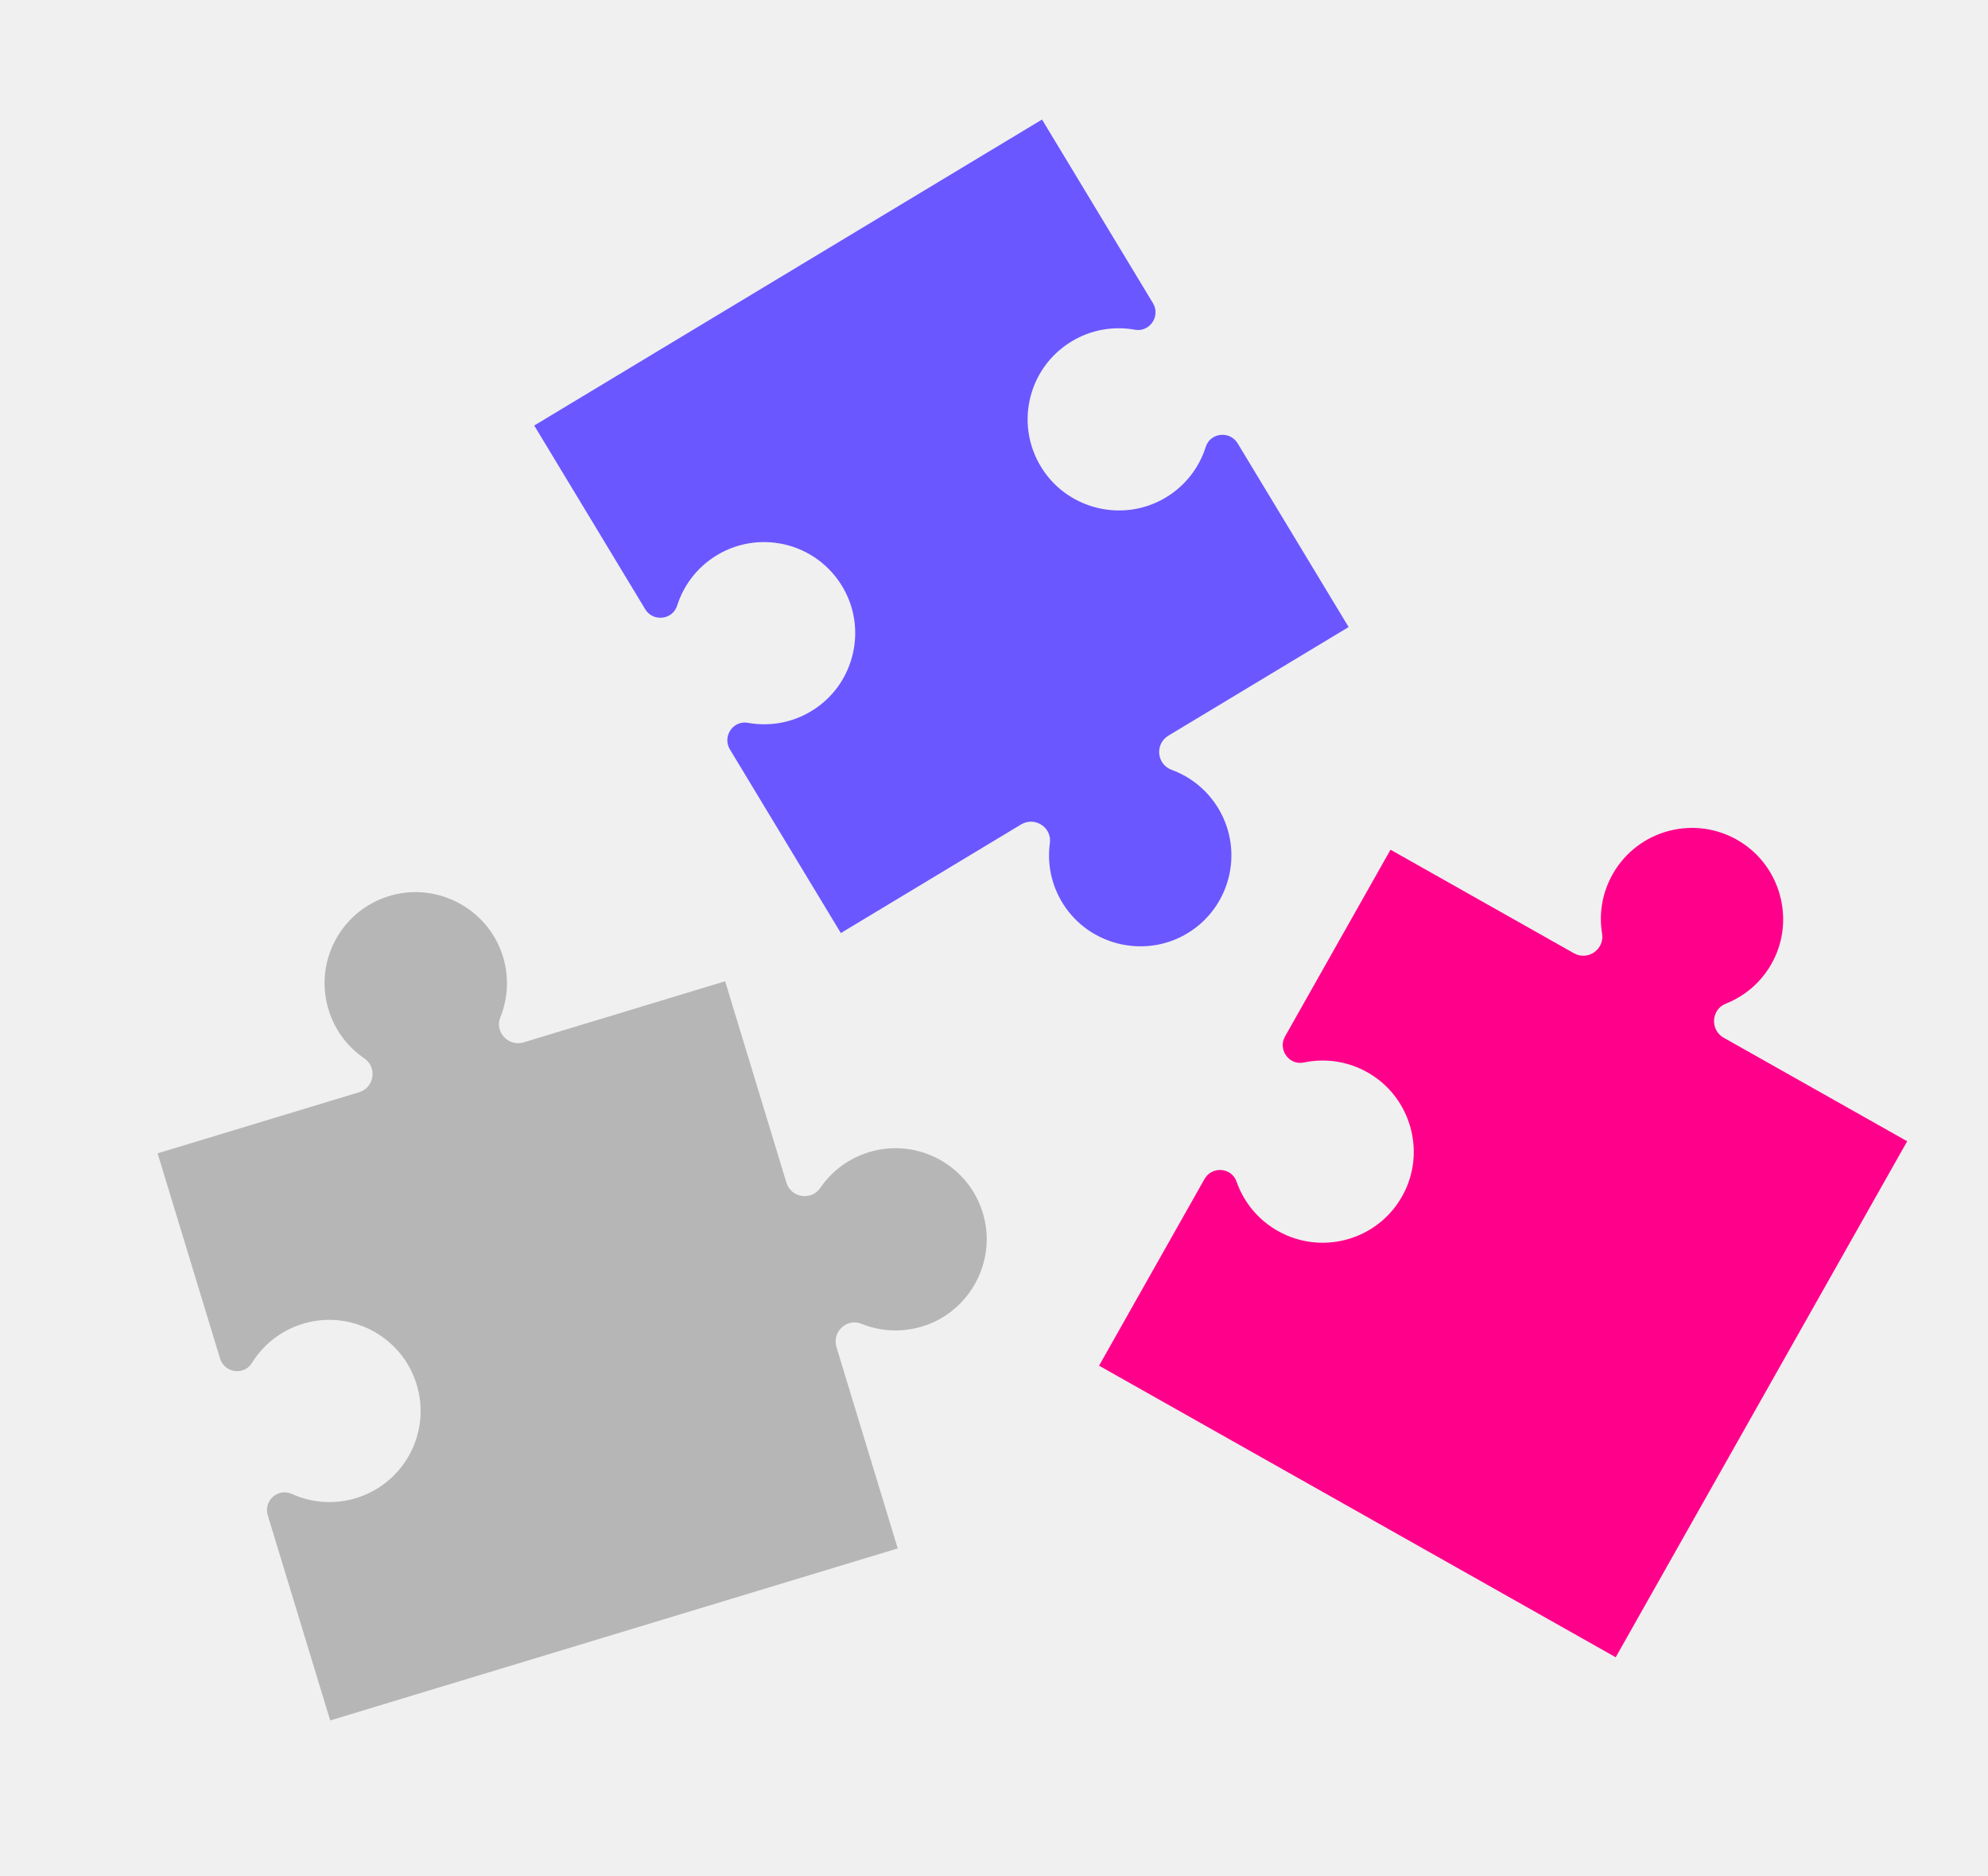
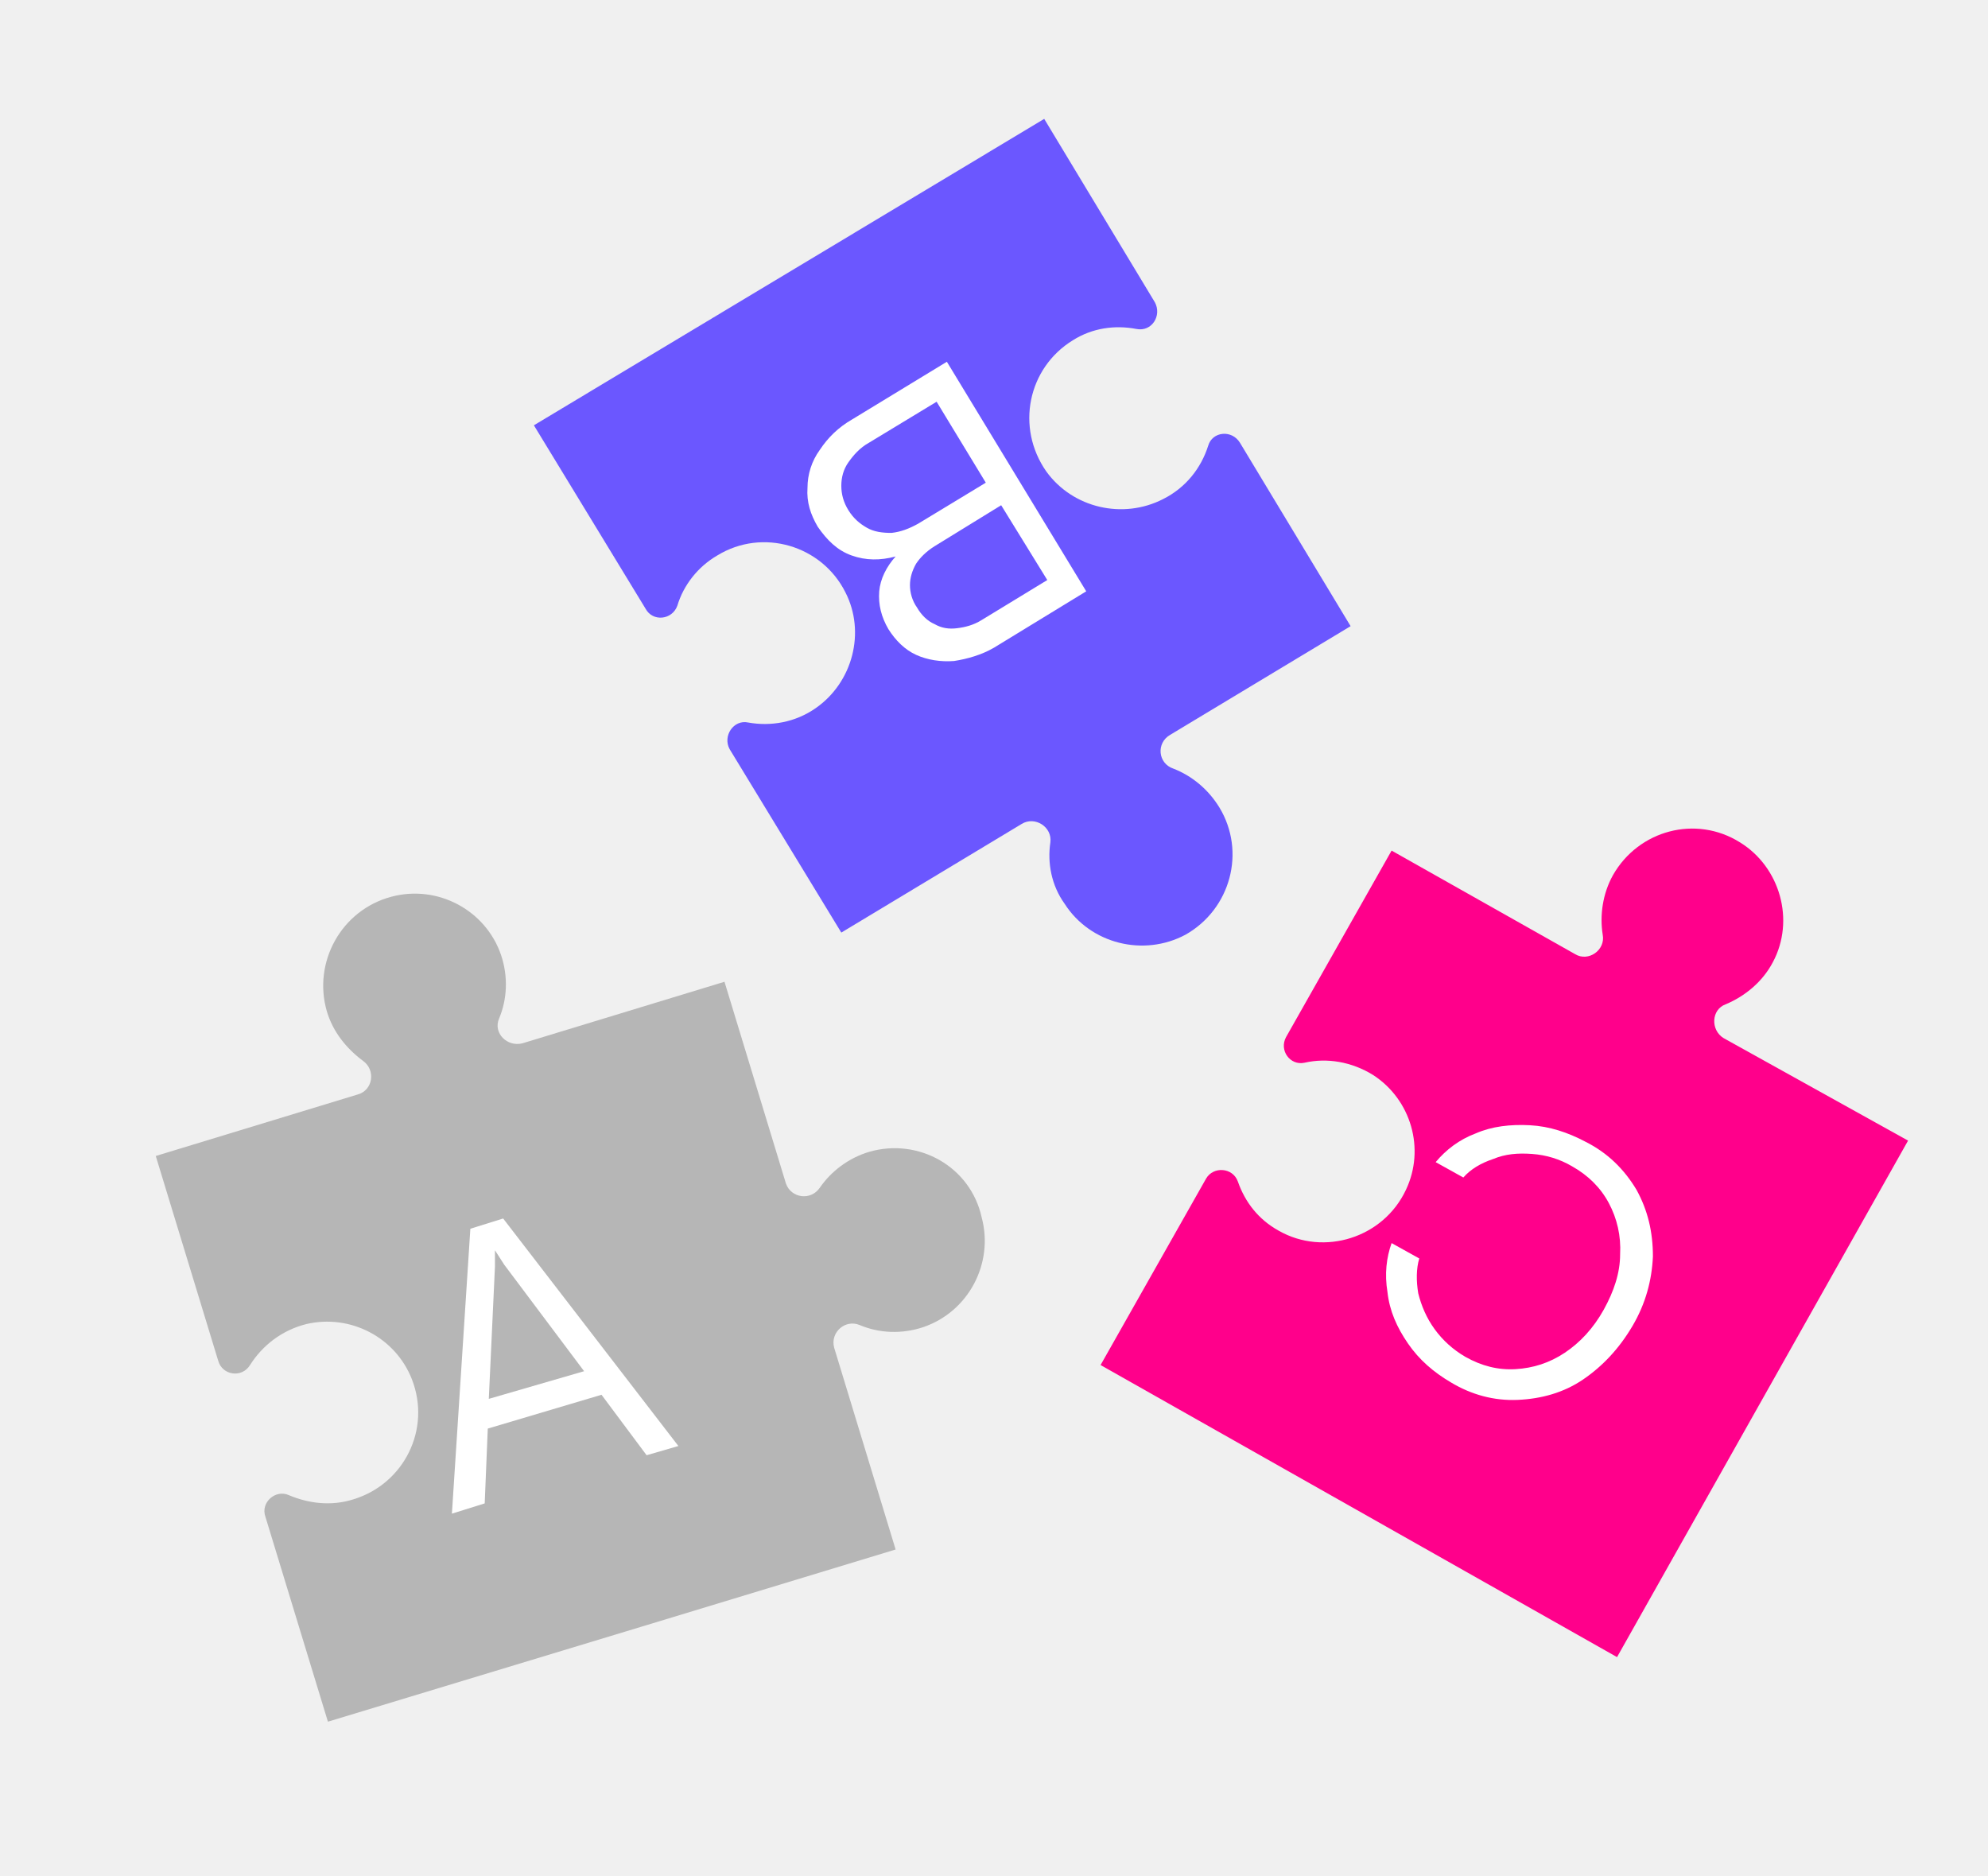
- <svg xmlns="http://www.w3.org/2000/svg" width="194" height="183" viewBox="0 0 194 183" fill="none">
-   <path d="M168.214 101.268C166.867 100.507 166.973 98.505 168.413 97.936C170.319 97.182 171.976 95.768 173.008 93.798C175.159 89.696 173.742 84.545 169.793 82.114C165.47 79.452 159.843 80.929 157.372 85.303C156.338 87.134 156.023 89.175 156.339 91.1C156.591 92.639 154.953 93.784 153.593 93.017L135.694 82.915L125.402 101.134C124.678 102.415 125.794 103.98 127.234 103.677C129.444 103.212 131.841 103.581 133.918 104.926C137.619 107.323 139.005 112.151 137.134 116.138C134.908 120.875 129.174 122.642 124.697 120.115C122.737 119.009 121.359 117.273 120.671 115.305C120.185 113.914 118.268 113.761 117.544 115.044L107.252 133.262L157.669 161.714L186.113 111.363L168.215 101.264L168.214 101.268Z" fill="#FF008B" />
-   <path d="M66.08 59.095C66.709 57.11 68.037 55.335 69.962 54.173C74.364 51.521 80.147 53.125 82.512 57.798C84.502 61.732 83.258 66.595 79.629 69.095C77.594 70.498 75.208 70.935 72.985 70.532C71.536 70.269 70.467 71.866 71.228 73.126L82.054 91.047L99.646 80.448C100.971 79.65 102.661 80.728 102.452 82.258C102.174 84.287 102.593 86.426 103.803 88.294C106.324 92.185 111.508 93.486 115.566 91.249C120.009 88.797 121.484 83.174 118.885 78.873C117.797 77.072 116.171 75.794 114.338 75.122C112.872 74.585 112.679 72.594 114.014 71.788L131.606 61.187L120.78 43.266C120.019 42.005 118.107 42.206 117.663 43.609C116.982 45.761 115.483 47.665 113.293 48.81C109.385 50.85 104.498 49.68 101.941 46.088C98.904 41.82 100.18 35.962 104.58 33.31C106.507 32.149 108.696 31.803 110.749 32.174C112.202 32.436 113.275 30.844 112.511 29.581L101.687 11.663L52.134 41.522L62.96 59.444C63.722 60.706 65.635 60.5 66.078 59.095L66.08 59.095Z" fill="#6B57FF" />
-   <path d="M84.805 112.427C82.792 113.039 81.154 114.297 80.052 115.907C79.186 117.173 77.255 116.899 76.762 115.465L70.763 95.752L70.761 95.751L51.102 101.712C49.622 102.16 48.247 100.7 48.826 99.267C49.593 97.368 49.713 95.193 48.998 93.085C47.509 88.697 42.803 86.163 38.319 87.338C33.409 88.624 30.597 93.713 32.06 98.521C32.673 100.532 33.933 102.169 35.545 103.271C36.833 104.151 36.532 106.128 35.039 106.58L15.38 112.541L21.475 132.565C21.904 133.973 23.807 134.249 24.582 132.997C25.77 131.077 27.691 129.601 30.098 129.028C34.388 128.009 38.839 130.342 40.435 134.449C42.331 139.33 39.655 144.695 34.736 146.186C32.584 146.839 30.375 146.636 28.475 145.774C27.131 145.164 25.701 146.444 26.128 147.855L32.223 167.88L62.926 158.573L87.603 151.093L87.605 151.093L81.606 131.38C81.219 129.926 82.656 128.604 84.068 129.175C85.969 129.943 88.147 130.064 90.255 129.351C94.647 127.867 97.181 123.167 96.001 118.686C94.71 113.78 89.615 110.967 84.803 112.425L84.805 112.427Z" fill="#B6B6B6" />
+ <svg xmlns="http://www.w3.org/2000/svg" version="1.1" id="Layer_1" x="0px" y="0px" viewBox="0 0 194 183" style="enable-background:new 0 0 194 183;" xml:space="preserve">
+   <style type="text/css">
+ 	.st0{fill:#FF008B;}
+ 	.st1{fill:#6B57FF;}
+ 	.st2{fill:#B6B6B6;}
+ 	.st3{fill:#FFFFFF;}
+ </style>
+   <path class="st0" d="M168.2,101.3c-1.3-0.8-1.2-2.8,0.2-3.3c1.9-0.8,3.6-2.2,4.6-4.1c2.2-4.1,0.7-9.3-3.2-11.7  c-4.3-2.7-9.9-1.2-12.4,3.2c-1,1.8-1.3,3.9-1,5.8c0.3,1.5-1.4,2.7-2.7,1.9l-17.9-10.1l-10.3,18.2c-0.7,1.3,0.4,2.8,1.8,2.5  c2.2-0.5,4.6-0.1,6.7,1.2c3.7,2.4,5.1,7.2,3.2,11.2c-2.2,4.7-8,6.5-12.4,4c-2-1.1-3.3-2.8-4-4.8c-0.5-1.4-2.4-1.5-3.1-0.3  l-10.3,18.2l50.4,28.5l28.4-50.4L168.2,101.3L168.2,101.3z" />
+   <path class="st1" d="M66.1,59.1c0.6-2,2-3.8,3.9-4.9c4.4-2.7,10.2-1,12.5,3.6c2,3.9,0.7,8.8-2.9,11.3c-2,1.4-4.4,1.8-6.6,1.4  c-1.4-0.3-2.5,1.3-1.8,2.6L82.1,91l17.6-10.6c1.3-0.8,3,0.3,2.8,1.8c-0.3,2,0.1,4.2,1.4,6c2.5,3.9,7.7,5.2,11.8,3  c4.4-2.5,5.9-8.1,3.3-12.4c-1.1-1.8-2.7-3.1-4.5-3.8c-1.5-0.5-1.7-2.5-0.3-3.3l17.6-10.6l-10.8-17.9c-0.8-1.3-2.7-1.1-3.1,0.3  c-0.7,2.2-2.2,4.1-4.4,5.2c-3.9,2-8.8,0.9-11.4-2.7c-3-4.3-1.8-10.1,2.6-12.8c1.9-1.2,4.1-1.5,6.2-1.1c1.5,0.3,2.5-1.3,1.8-2.6  l-10.8-17.9L52.1,41.5L63,59.4C63.7,60.7,65.6,60.5,66.1,59.1L66.1,59.1z" />
+   <path class="st2" d="M84.8,112.4c-2,0.6-3.7,1.9-4.8,3.5c-0.9,1.3-2.8,1-3.3-0.4l-6-19.7l0,0l-19.7,6c-1.5,0.4-2.9-1-2.3-2.4  c0.8-1.9,0.9-4.1,0.2-6.2c-1.5-4.4-6.2-6.9-10.7-5.7c-4.9,1.3-7.7,6.4-6.3,11.2c0.6,2,1.9,3.6,3.5,4.8c1.3,0.9,1,2.9-0.5,3.3  l-19.7,6l6.1,20c0.4,1.4,2.3,1.7,3.1,0.4c1.2-1.9,3.1-3.4,5.5-4c4.3-1,8.7,1.3,10.3,5.4c1.9,4.9-0.8,10.2-5.7,11.7  c-2.2,0.7-4.4,0.4-6.3-0.4c-1.3-0.6-2.8,0.7-2.3,2.1l6.1,20l30.7-9.3l24.7-7.5h0l-6-19.7c-0.4-1.5,1.1-2.8,2.5-2.2  c1.9,0.8,4.1,0.9,6.2,0.2c4.4-1.5,6.9-6.2,5.7-10.7C94.7,113.8,89.6,111,84.8,112.4L84.8,112.4z" />
+   <path class="st3" d="M45.9,119.9l3.2-1l17.1,22.2l-3.1,0.9l-4.4-5.9l-11.1,3.3l-0.3,7.3l-3.2,1L45.9,119.9z M57,133.8l-7.8-10.4  l-0.9-1.4l0,1.6l-0.6,12.9L57,133.8z" />
+   <path class="st3" d="M93.1,64.5c-1.3,0.1-2.6-0.1-3.7-0.6c-1.1-0.5-2-1.4-2.7-2.5c-0.7-1.2-1-2.4-0.9-3.7c0.1-1.2,0.7-2.4,1.6-3.4  c-1.5,0.4-2.9,0.4-4.3-0.1s-2.4-1.5-3.3-2.8c-0.7-1.2-1.1-2.4-1-3.8c0-1.3,0.4-2.6,1.2-3.7c0.8-1.2,1.8-2.2,3.2-3l9.2-5.6l13.6,22.4  l-9,5.5C95.8,63.9,94.4,64.3,93.1,64.5z M91.2,53.3c-0.8,0.5-1.4,1.1-1.8,1.7c-0.4,0.7-0.6,1.4-0.6,2.1s0.2,1.5,0.7,2.2  c0.4,0.7,1,1.3,1.7,1.6c0.7,0.4,1.4,0.5,2.2,0.4s1.6-0.3,2.4-0.8l6.4-3.9l-4.5-7.3L91.2,53.3z M84.8,43.2c-0.9,0.5-1.5,1.2-2,1.9  c-0.5,0.7-0.7,1.5-0.7,2.3c0,0.8,0.2,1.6,0.7,2.4c0.5,0.8,1.1,1.3,1.8,1.7c0.7,0.4,1.5,0.5,2.4,0.5c0.9-0.1,1.7-0.4,2.6-0.9l6.6-4  l-4.8-7.9L84.8,43.2z" />
+   <path class="st3" d="M159.7,116.1c1.1,2,1.6,4.1,1.6,6.5c-0.1,2.3-0.7,4.6-2,6.8c-1.3,2.2-2.9,3.9-4.8,5.2s-4.1,1.9-6.4,2  c-2.3,0.1-4.5-0.5-6.5-1.7c-1.7-1-3.1-2.2-4.2-3.8c-1.1-1.6-1.8-3.2-2-5c-0.3-1.8-0.1-3.4,0.4-4.8l2.7,1.5c-0.3,1-0.3,2.2-0.1,3.4  c0.3,1.2,0.8,2.4,1.6,3.5c0.8,1.1,1.8,2,3,2.7c1.6,0.9,3.2,1.3,4.9,1.2c1.7-0.1,3.3-0.6,4.8-1.6c1.5-1,2.8-2.4,3.8-4.2  s1.6-3.6,1.6-5.4c0.1-1.8-0.3-3.5-1.1-5c-0.8-1.5-2-2.7-3.6-3.6c-1.2-0.7-2.5-1.1-3.9-1.2c-1.4-0.1-2.6,0-3.8,0.5  c-1.2,0.4-2.2,1-2.9,1.8l-2.7-1.5c1-1.2,2.3-2.2,3.9-2.8c1.6-0.7,3.4-0.9,5.3-0.8c1.9,0.1,3.7,0.7,5.4,1.6  C156.9,112.5,158.5,114.1,159.7,116.1z" />
</svg>
